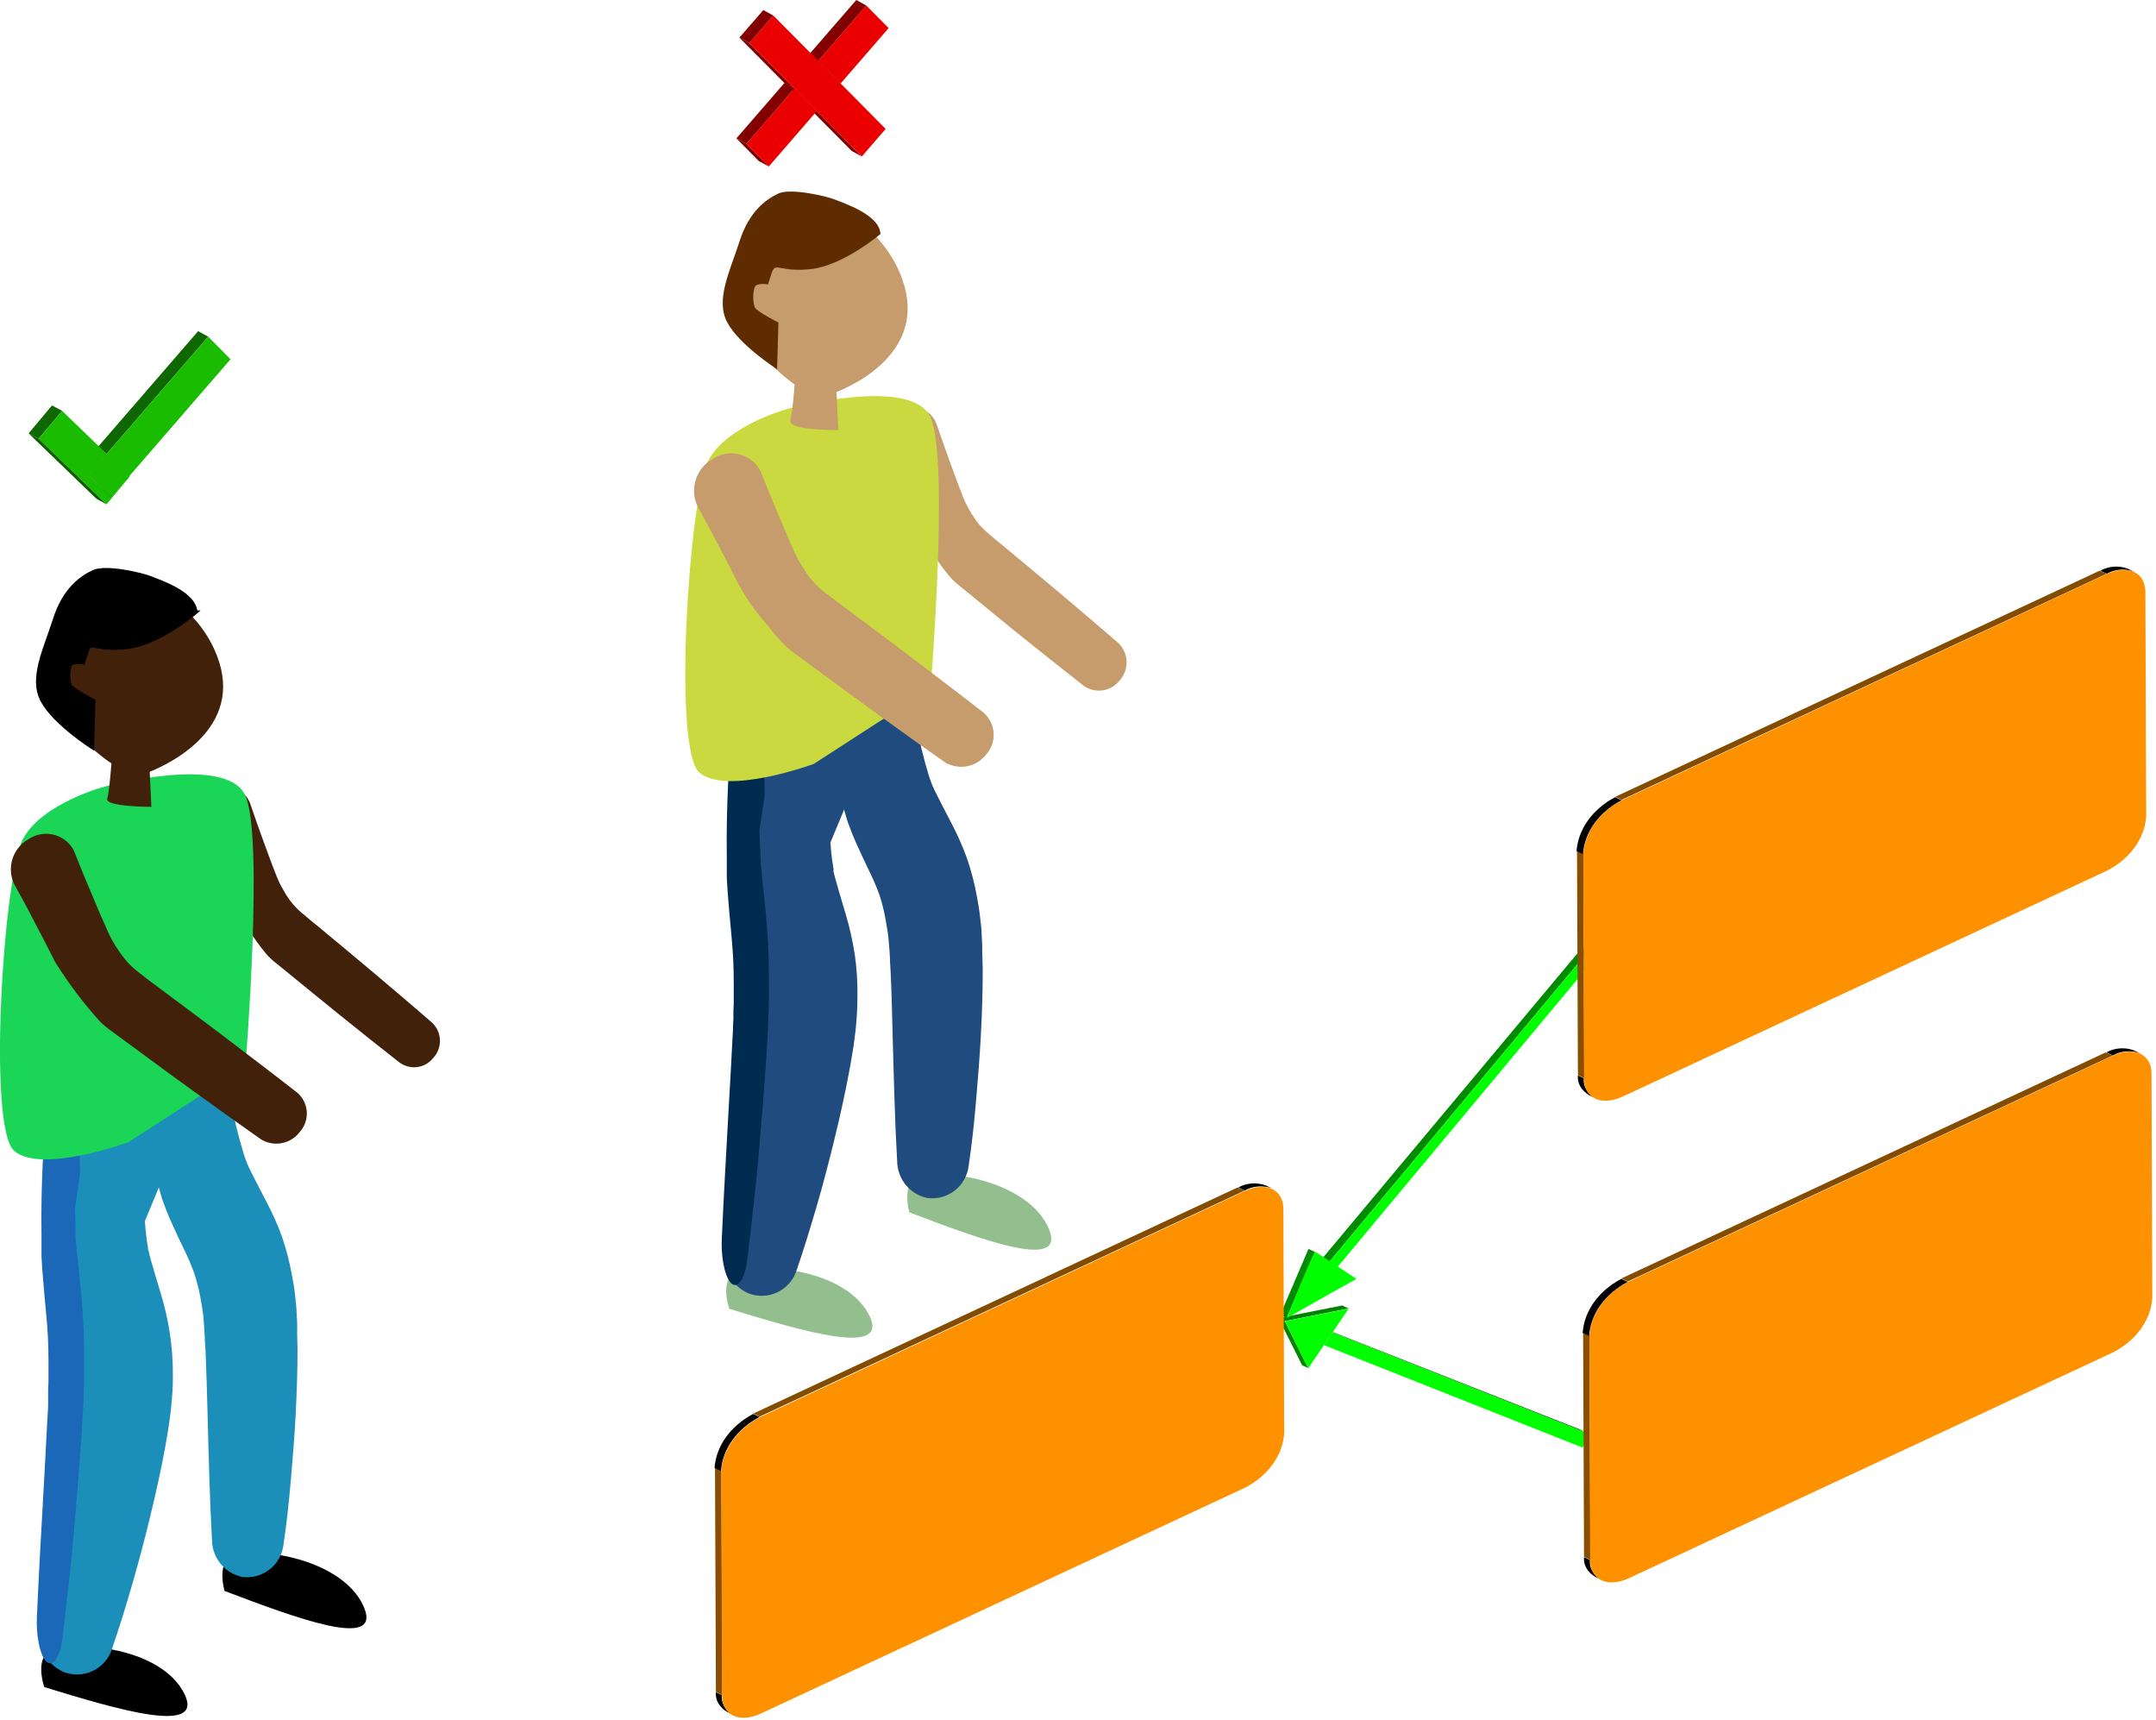
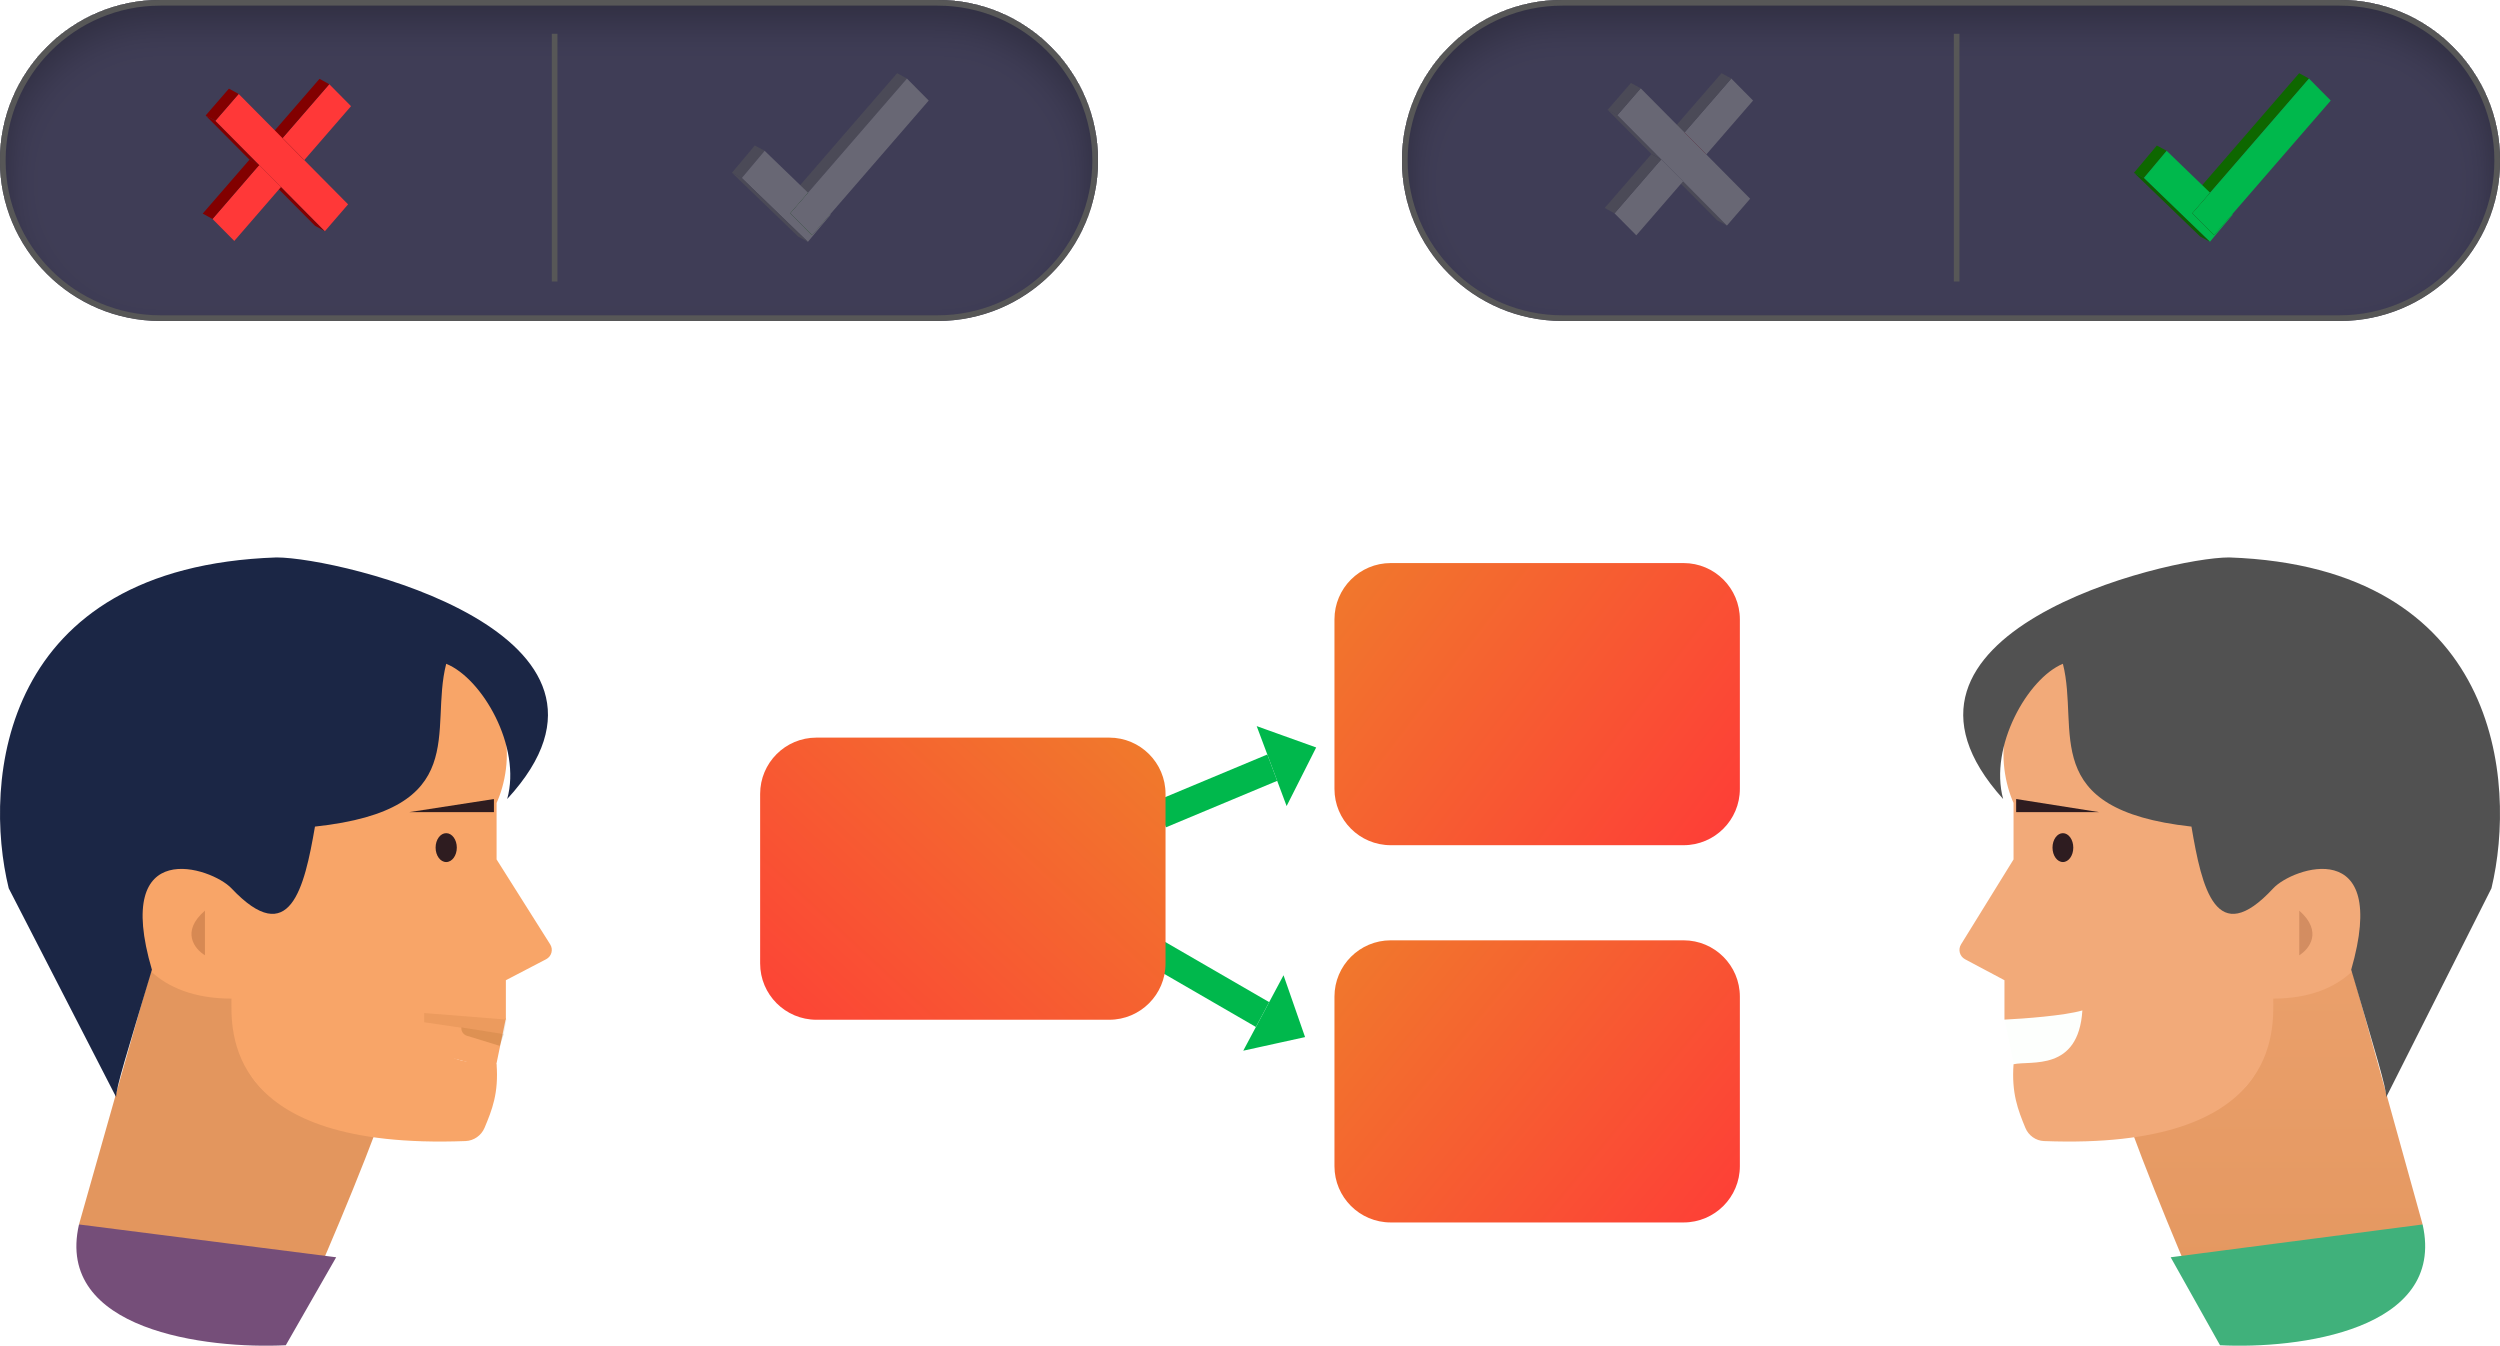
- <svg xmlns="http://www.w3.org/2000/svg" width="77.584mm" height="61.852mm" version="1.1" viewBox="0 0 77.585 61.852">
+ <svg xmlns="http://www.w3.org/2000/svg" width="444" height="239" viewBox="0 0 444 239" fill="none">
+   <path d="M74.067 177.819L89.841 180.85L87.958 189.945L74.067 186.272V177.819Z" fill="#F8A568" />
+   <path d="M27.45 170.123L14.03 217.461L51.229 237.749C54.211 231.297 61.541 214.756 67.004 200.205C39.457 198.34 42.282 183.882 42.047 176.42C37.715 174.368 30.511 171.367 27.45 170.123Z" fill="#E3965E" />
+   <path d="M41.106 177.352C27.545 177.352 23.056 168.957 22.506 164.76C0.469 142.187 21.8 123.951 35.22 117.655C41.655 114.313 58.764 109.214 75.715 115.557C92.667 121.899 91.097 136.233 88.194 142.607V152.634L97.713 167.72C98.294 168.64 97.963 169.854 96.993 170.36L89.842 174.088V181.083C86.467 180.928 78.917 180.384 75.715 179.451C76.422 190.411 85.133 188.312 88.194 189.012C88.578 194.152 87.394 197.116 86.049 200.315C85.481 201.664 84.154 202.597 82.679 202.653C39.517 204.291 41.106 182.618 41.106 177.352Z" fill="#F8A568" />
+   <path d="M87.722 141.907L72.654 144.239H87.722V141.907Z" fill="#2E1C20" />
+   <path d="M1.551 157.764L20.622 194.842C20.622 193.132 22.458 187.333 26.979 172.222C19.916 148.203 37.574 154.033 41.105 157.764C51.465 168.724 54.054 157.764 55.938 146.804C83.955 143.773 76.186 129.781 79.246 117.889C85.603 120.454 92.666 132.58 90.077 141.907C117.152 112.525 60.411 99 49.11 99C-0.05 100.679 -3.079 138.876 1.551 157.764Z" fill="#1B2645" />
+   <path d="M59.704 223.291L14.03 217.461C9.698 236.303 36.71 239.615 50.758 238.915L59.704 223.291Z" fill="#754E79" />
+   <path d="M81.13 150.535C81.13 151.952 80.287 153.1 79.246 153.1C78.206 153.1 77.363 151.952 77.363 150.535C77.363 149.119 78.206 147.97 79.246 147.97C80.287 147.97 81.13 149.119 81.13 150.535Z" fill="#2E1C20" />
+   <path d="M36.396 169.657C34.591 168.569 32.064 165.46 36.396 161.729V169.657Z" fill="#551B00" fill-opacity="0.2" />
+   <path d="M75.341 179.917L89.938 181.083L89.467 183.649L75.341 181.55V179.917Z" fill="#7A4400" fill-opacity="0.1" />
+   <path d="M81.933 182.483L89.467 183.649L88.76 185.747L82.927 183.954C82.336 183.772 81.933 183.231 81.933 182.618V182.483Z" fill="#7A4400" fill-opacity="0.2" />
+   <line y1="-2.5" x2="21.425" y2="-2.5" transform="matrix(0.922675 -0.385578 -0.350682 -0.936494 205.308 142.256)" stroke="#00B84C" stroke-width="5" />
+   <path d="M228.572 141.91L233.053 133.031L224.035 129.793L228.572 141.91Z" fill="#00B84C" stroke="#00B84C" />
+   <line y1="-2.5" x2="21.377" y2="-2.5" transform="matrix(0.865437 0.501018 0.470902 -0.882186 206.904 167.27)" stroke="#00B84C" stroke-width="5" />
+   <path d="M221.753 185.883L231.122 183.821L227.858 174.447L221.753 185.883Z" fill="#00B84C" stroke="#00B84C" />
+   <rect width="72" height="50.108" rx="10" transform="matrix(-1 0 0 1 309 167)" fill="url(#paint0_linear_905_2668)" />
+   <rect width="72" height="50.108" rx="10" transform="matrix(-1 0 0 1 207 131)" fill="url(#paint1_linear_905_2668)" />
+   <rect width="72" height="50.108" rx="10" transform="matrix(-1 0 0 1 309 100)" fill="url(#paint2_linear_905_2668)" />
+   <path d="M371.444 177.819L355.992 180.85L357.837 189.945L371.444 186.272V177.819Z" fill="#FDFFFD" />
+   <path d="M417.11 170.123L430.256 217.461L393.816 237.749C390.895 231.297 383.714 214.756 378.364 200.205C405.348 198.34 402.58 183.882 402.811 176.42C407.055 174.368 414.112 171.367 417.11 170.123Z" fill="url(#paint3_linear_905_2668)" />
+   <path d="M403.733 177.352C417.018 177.352 421.415 168.957 421.953 164.76C443.541 142.187 422.645 123.951 409.499 117.655C403.195 114.313 386.436 109.214 369.83 115.557C353.224 121.899 354.762 136.233 357.606 142.607V152.634L348.281 167.72C347.712 168.64 348.037 169.854 348.986 170.36L355.992 174.088V181.083C359.298 180.928 366.693 180.384 369.83 179.451C369.138 190.411 360.604 188.312 357.606 189.012C357.23 194.152 358.39 197.116 359.707 200.315C360.263 201.664 361.564 202.597 363.009 202.653C405.289 204.291 403.733 182.618 403.733 177.352Z" fill="#F2AA79" />
+   <path d="M358.068 141.907L372.828 144.239H358.068V141.907Z" fill="#2E1C20" />
+   <path d="M442.48 157.764L423.799 194.842C423.799 193.132 422 187.333 417.572 172.222C424.491 148.203 407.193 154.033 403.733 157.764C393.585 168.724 391.048 157.764 389.203 146.804C361.758 143.773 369.369 129.781 366.371 117.889C360.143 120.454 353.224 132.58 355.761 141.907C329.238 112.525 384.822 99 395.892 99C444.049 100.679 447.016 138.876 442.48 157.764Z" fill="#515151" />
+   <path d="M385.513 223.291L430.256 217.461C434.5 236.303 408.039 239.615 394.277 238.915L385.513 223.291Z" fill="#40B17B" />
+   <path d="M364.525 150.535C364.525 151.952 365.352 153.1 366.371 153.1C367.39 153.1 368.216 151.952 368.216 150.535C368.216 149.119 367.39 147.97 366.371 147.97C365.352 147.97 364.525 149.119 364.525 150.535Z" fill="#2E1C20" />
+   <path d="M408.346 169.657C410.114 168.569 412.59 165.46 408.346 161.729V169.657Z" fill="#551B00" fill-opacity="0.2" />
+   <g filter="url(#filter0_i_905_2668)">
+     <rect x="249" width="195" height="57" rx="28.5" fill="#3F3D56" />
+   </g>
+   <rect x="249.5" y="0.5" width="194" height="56" rx="28" stroke="#575757" />
+   <g opacity="0.5">
+     <path d="M297.173 31.262L298.915 32.203L306.7 40.062L304.957 39.109L297.173 31.262Z" fill="#575757" />
+     <path d="M303.037 27.434L299.17 23.53L307.476 13.954L311.342 17.858L303.037 27.434Z" fill="#929292" />
+     <path d="M297.427 22.589L299.169 23.53L303.036 27.434L301.306 26.493L297.427 22.589Z" fill="#800000" />
+     <path d="M305.745 13L307.475 13.954L299.169 23.53L297.427 22.589L305.745 13Z" fill="#575757" />
+     <path d="M293.306 27.358L295.035 28.299L298.915 32.203L297.172 31.262L293.306 27.358Z" fill="#28282A" />
+     <path d="M298.914 32.203L290.609 41.792L286.742 37.888L295.035 28.299L298.914 32.203Z" fill="#929292" />
+     <path d="M285.521 19.511L287.251 20.453L295.035 28.299L293.306 27.358L285.521 19.511Z" fill="#575757" />
+     <path d="M293.306 27.358L295.035 28.299L286.743 37.888L285 36.934L293.306 27.358Z" fill="#575757" />
+     <path d="M295.036 28.299L287.252 20.452L291.386 15.684L299.17 23.53L303.036 27.434L310.821 35.293L306.7 40.062L298.915 32.203L295.036 28.299Z" fill="#929292" />
+     <path d="M289.655 14.742L291.385 15.683L287.251 20.452L285.521 19.511L289.655 14.742Z" fill="#575757" />
+   </g>
+   <path d="M391.465 40.838L394.708 37.086L396.451 38.04L393.207 41.792L391.465 40.838Z" fill="#0E6700" />
+   <path d="M390.765 33.284L408.33 13L410.072 13.954L392.507 34.225L390.765 33.284Z" fill="#0E6700" />
+   <path d="M413.94 17.858L396.451 38.04L393.207 41.792L389.341 37.875L392.508 34.225L410.073 13.954L412.006 15.912L413.94 17.858Z" fill="#00B84C" />
+   <path d="M391.465 40.838L387.599 36.934L389.341 37.875L393.208 41.792L391.465 40.838Z" fill="#0D6000" />
+   <path d="M387.599 36.934L390.766 33.284L392.508 34.225L389.341 37.875L387.599 36.934Z" fill="#0E6700" />
+   <path d="M379 30.677L383.057 25.844L384.8 26.785L380.743 31.618L379 30.677Z" fill="#0E6700" />
+   <path d="M392.507 34.225L389.34 37.875L393.207 41.792L396.45 38.04L396.527 38.117L394.504 40.52L392.482 42.949L380.742 31.618L384.8 26.785L392.507 34.225Z" fill="#00B84C" />
+   <path d="M390.74 41.995L379 30.677L380.743 31.618L392.482 42.949L390.74 41.995Z" fill="#0D6000" />
+   <line x1="347.5" y1="6" x2="347.5" y2="50" stroke="#575757" />
+   <g filter="url(#filter1_i_905_2668)">
+     <rect width="195" height="57" rx="28.5" fill="#3F3D56" />
+   </g>
+   <rect x="0.5" y="0.5" width="194" height="56" rx="28" stroke="#575757" />
+   <path d="M48.173 32.262L49.915 33.203L57.7 41.062L55.957 40.109L48.173 32.262Z" fill="#800000" />
+   <path d="M54.037 28.434L50.17 24.53L58.476 14.954L62.342 18.858L54.037 28.434Z" fill="#FF3838" />
+   <path d="M48.427 23.589L50.169 24.53L54.036 28.434L52.306 27.493L48.427 23.589Z" fill="#800000" />
+   <path d="M56.745 14L58.475 14.954L50.169 24.53L48.427 23.589L56.745 14Z" fill="#820000" />
+   <path d="M44.306 28.358L46.035 29.299L49.915 33.203L48.172 32.262L44.306 28.358Z" fill="#800000" />
+   <path d="M49.914 33.203L41.609 42.792L37.742 38.888L46.035 29.299L49.914 33.203Z" fill="#FF3838" />
+   <path d="M36.522 20.511L38.251 21.453L46.035 29.299L44.306 28.358L36.522 20.511Z" fill="#800000" />
+   <path d="M44.306 28.358L46.035 29.299L37.742 38.888L36 37.934L44.306 28.358Z" fill="#820000" />
+   <path d="M46.036 29.299L38.252 21.452L42.386 16.683L50.17 24.53L54.036 28.434L61.821 36.293L57.7 41.062L49.916 33.203L46.036 29.299Z" fill="#FF3838" />
+   <path d="M40.655 15.742L42.385 16.683L38.251 21.452L36.522 20.511L40.655 15.742Z" fill="#820000" />
+   <g opacity="0.5">
+     <path d="M142.465 40.838L145.708 37.086L147.451 38.04L144.207 41.792L142.465 40.838Z" fill="#0E6700" />
+     <path d="M141.765 33.284L159.33 13L161.072 13.954L143.507 34.225L141.765 33.284Z" fill="#575757" />
+     <path d="M164.94 17.858L147.451 38.04L144.207 41.792L140.341 37.875L143.508 34.225L161.073 13.954L163.006 15.912L164.94 17.858Z" fill="#929292" />
+     <path d="M142.465 40.838L138.599 36.934L140.341 37.875L144.208 41.792L142.465 40.838Z" fill="#0D6000" />
+     <path d="M138.599 36.934L141.766 33.284L143.508 34.225L140.341 37.875L138.599 36.934Z" fill="#0E6700" />
+     <path d="M130 30.677L134.057 25.844L135.8 26.785L131.743 31.618L130 30.677Z" fill="#575757" />
+     <path d="M143.507 34.225L140.34 37.875L144.207 41.792L147.45 38.04L147.527 38.117L145.504 40.52L143.482 42.949L131.742 31.618L135.8 26.785L143.507 34.225Z" fill="#929292" />
+     <path d="M141.74 41.995L130 30.677L131.743 31.618L143.482 42.949L141.74 41.995Z" fill="#575757" />
+   </g>
+   <line x1="98.5" y1="6" x2="98.5" y2="50" stroke="#575757" />
  <defs>
-     <clipPath id="d" transform="translate(0)">
-       <path class="cls-1" d="m1503.4 876.92 0.71-0.41a3 3 0 0 1 3 0.29l-0.71 0.41a3 3 0 0 0 -3 -0.29z" />
-     </clipPath>
-     <clipPath id="e" transform="translate(0)">
-       <path class="cls-1" d="m1563.3 948.12-0.7 0.41a3 3 0 0 0 1.25 -2.72l0.7-0.41a3 3 0 0 1 -1.25 2.72z" />
-     </clipPath>
-     <clipPath id="f" transform="translate(0)">
-       <path class="cls-1" d="m1559.7 908 0.71-0.41a9.43 9.43 0 0 1 4.24 7.34l-0.71 0.41a9.38 9.38 0 0 0 -4.24 -7.34z" />
-     </clipPath>
+     <filter id="filter0_i_905_2668" x="249" y="0" width="195" height="61" filterUnits="userSpaceOnUse" color-interpolation-filters="sRGB">
+       <feFlood flood-opacity="0" result="BackgroundImageFix" />
+       <feBlend mode="normal" in="SourceGraphic" in2="BackgroundImageFix" result="shape" />
+       <feColorMatrix in="SourceAlpha" type="matrix" values="0 0 0 0 0 0 0 0 0 0 0 0 0 0 0 0 0 0 127 0" result="hardAlpha" />
+       <feOffset dy="4" />
+       <feGaussianBlur stdDeviation="3.5" />
+       <feComposite in2="hardAlpha" operator="arithmetic" k2="-1" k3="1" />
+       <feColorMatrix type="matrix" values="0 0 0 0 0 0 0 0 0 0 0 0 0 0 0 0 0 0 0.25 0" />
+       <feBlend mode="normal" in2="shape" result="effect1_innerShadow_905_2668" />
+     </filter>
+     <filter id="filter1_i_905_2668" x="0" y="0" width="195" height="61" filterUnits="userSpaceOnUse" color-interpolation-filters="sRGB">
+       <feFlood flood-opacity="0" result="BackgroundImageFix" />
+       <feBlend mode="normal" in="SourceGraphic" in2="BackgroundImageFix" result="shape" />
+       <feColorMatrix in="SourceAlpha" type="matrix" values="0 0 0 0 0 0 0 0 0 0 0 0 0 0 0 0 0 0 127 0" result="hardAlpha" />
+       <feOffset dy="4" />
+       <feGaussianBlur stdDeviation="3.5" />
+       <feComposite in2="hardAlpha" operator="arithmetic" k2="-1" k3="1" />
+       <feColorMatrix type="matrix" values="0 0 0 0 0 0 0 0 0 0 0 0 0 0 0 0 0 0 0.25 0" />
+       <feBlend mode="normal" in2="shape" result="effect1_innerShadow_905_2668" />
+     </filter>
+     <linearGradient id="paint0_linear_905_2668" x1="72.345" y1="-9.409" x2="-6.192" y2="54.629" gradientUnits="userSpaceOnUse">
+       <stop stop-color="#EF7E2B" />
+       <stop offset="1" stop-color="#FF3838" />
+     </linearGradient>
+     <linearGradient id="paint1_linear_905_2668" x1="9.644" y1="-13.836" x2="80.405" y2="62.497" gradientUnits="userSpaceOnUse">
+       <stop stop-color="#EF7E2B" />
+       <stop offset="1" stop-color="#FF3838" />
+     </linearGradient>
+     <linearGradient id="paint2_linear_905_2668" x1="72.295" y1="-9.962" x2="-6.583" y2="49.945" gradientUnits="userSpaceOnUse">
+       <stop stop-color="#EF7E2B" />
+       <stop offset="1" stop-color="#FF3838" />
+     </linearGradient>
+     <linearGradient id="paint3_linear_905_2668" x1="396" y1="99" x2="396" y2="239" gradientUnits="userSpaceOnUse">
+       <stop stop-color="#F2AA79" />
+       <stop offset="1" stop-color="#E3965E" />
+     </linearGradient>
  </defs>
-   <polygon class="cls-29" transform="matrix(.26458 0 0 .26458 -82.806 -190.94)" points="326.66 788.59 329.21 785.64 330.58 786.39 328.03 789.34" fill="#0e6700" style="isolation:isolate" />
-   <polygon class="cls-29" transform="matrix(.26458 0 0 .26458 -82.806 -190.94)" points="326.11 782.65 339.92 766.7 341.29 767.45 327.48 783.39" fill="#0e6700" style="isolation:isolate" />
-   <polygon class="cls-30" transform="matrix(.26458 0 0 .26458 -82.806 -190.94)" points="344.33 770.52 330.58 786.39 328.03 789.34 324.99 786.26 327.48 783.39 341.29 767.45 342.81 768.99" fill="#1abc00" style="isolation:isolate" />
-   <polygon class="cls-31" transform="matrix(.26458 0 0 .26458 -82.806 -190.94)" points="326.66 788.59 323.62 785.52 324.99 786.26 328.03 789.34" fill="#0d6000" style="isolation:isolate" />
-   <polygon class="cls-29" transform="matrix(.26458 0 0 .26458 -82.806 -190.94)" points="323.62 785.52 326.11 782.65 327.48 783.39 324.99 786.26" fill="#0e6700" style="isolation:isolate" />
-   <polygon class="cls-29" transform="matrix(.26458 0 0 .26458 -82.806 -190.94)" points="316.86 780.6 320.05 776.8 321.42 777.54 318.23 781.34" fill="#0e6700" style="isolation:isolate" />
-   <polygon class="cls-30" transform="matrix(.26458 0 0 .26458 -82.806 -190.94)" points="327.48 783.39 324.99 786.26 328.03 789.34 330.58 786.39 330.64 786.45 329.05 788.34 327.46 790.25 318.23 781.34 321.42 777.54" fill="#1abc00" style="isolation:isolate" />
-   <polygon class="cls-31" transform="matrix(.26458 0 0 .26458 -82.806 -190.94)" points="326.09 789.5 316.86 780.6 318.23 781.34 327.46 790.25" fill="#0d6000" style="isolation:isolate" />
-   <polygon class="cls-32" transform="matrix(.26458 0 0 .26458 -83.336 -190.94)" points="424.7 736.03 426.07 736.77 432.19 742.95 430.82 742.2" fill="#800000" style="isolation:isolate" />
-   <polygon class="cls-33" transform="matrix(.26458 0 0 .26458 -83.336 -190.94)" points="429.31 733.02 426.27 729.95 432.8 722.42 435.84 725.49" fill="#ea0000" style="isolation:isolate" />
-   <polygon class="cls-32" transform="matrix(.26458 0 0 .26458 -83.336 -190.94)" points="424.9 729.21 426.27 729.95 429.31 733.02 427.95 732.28" fill="#800000" style="isolation:isolate" />
-   <polygon class="cls-34" transform="matrix(.26458 0 0 .26458 -83.336 -190.94)" points="431.44 721.67 432.8 722.42 426.27 729.95 424.9 729.21" fill="#820000" style="isolation:isolate" />
-   <polygon class="cls-32" transform="matrix(.26458 0 0 .26458 -83.336 -190.94)" points="421.66 732.96 423.02 733.7 426.07 736.77 424.7 736.03" fill="#800000" style="isolation:isolate" />
-   <polygon class="cls-32" transform="matrix(.26458 0 0 .26458 -83.336 -190.94)" points="415.13 740.49 416.5 741.24 419.54 744.31 418.17 743.56" fill="#800000" style="isolation:isolate" />
-   <polygon class="cls-33" transform="matrix(.26458 0 0 .26458 -83.336 -190.94)" points="426.07 736.77 419.54 744.31 416.5 741.24 423.02 733.7" fill="#ea0000" style="isolation:isolate" />
-   <polygon class="cls-32" transform="matrix(.26458 0 0 .26458 -83.336 -190.94)" points="415.54 726.79 416.9 727.53 423.02 733.7 421.66 732.96" fill="#800000" style="isolation:isolate" />
-   <polygon class="cls-34" transform="matrix(.26458 0 0 .26458 -83.336 -190.94)" points="421.66 732.96 423.02 733.7 416.5 741.24 415.13 740.49" fill="#820000" style="isolation:isolate" />
-   <polygon class="cls-33" transform="matrix(.26458 0 0 .26458 -83.336 -190.94)" points="423.02 733.7 416.9 727.53 420.15 723.78 426.27 729.95 429.31 733.02 435.43 739.2 432.19 742.95 426.07 736.77" fill="#ea0000" style="isolation:isolate" />
-   <polygon class="cls-34" transform="matrix(.26458 0 0 .26458 -83.336 -190.94)" points="418.79 723.04 420.15 723.78 416.9 727.53 415.54 726.79" fill="#820000" style="isolation:isolate" />
-   <path d="m1.595 60.698c2.646 0.81 5.749 1.73 5.051 0.265s-3.175-1.929-4.649-1.64c-0.833 0.172-0.402 1.376-0.402 1.376z" stroke-width=".265" />
-   <path d="m8.08 57.238c2.603 0.987 5.638 2.117 5.027 0.611-0.611-1.506-3.051-2.14-4.543-1.953-0.847 0.108-0.484 1.341-0.484 1.341z" stroke-width=".265" />
-   <path class="cls-49" d="m10.694 47.908v-0.312l-0.019-0.328c0-0.204-0.037-0.466-0.061-0.706s-0.061-0.429-0.103-0.656a9.374 9.374 0 0 0 -0.357 -1.392 9.771 9.771 0 0 0 -0.558 -1.262c-0.18-0.352-0.344-0.656-0.5-0.968l-0.114-0.23c-0.021-0.05-0.045-0.101-0.069-0.151l-0.019-0.037-0.016-0.048-0.037-0.098c-0.021-0.064-0.048-0.124-0.069-0.201a17.246 17.246 0 0 1 -0.479 -1.971c-0.071-0.352-0.135-0.709-0.196-1.058l-0.188-1.072v-0.048a1.288 1.288 0 0 0 -2.567 0.146c-0.016 0.225-0.026 0.418-0.034 0.624-0.008 0.206 0 0.405-0.013 0.609 0 0.407 0 0.815 0.029 1.225a14.145 14.145 0 0 0 0.344 2.558c0.021 0.111 0.058 0.23 0.093 0.349l0.05 0.177 0.026 0.087 0.034 0.095 0.143 0.381 0.124 0.286c0.164 0.376 0.341 0.749 0.5 1.074a7.729 7.729 0 0 1 0.352 0.828 6.615 6.615 0 0 1 0.214 0.831c0.029 0.151 0.056 0.328 0.082 0.482 0.026 0.153 0.037 0.265 0.048 0.442l0.019 0.265 0.016 0.265c0 0.177 0.024 0.355 0.029 0.529 0.032 0.73 0.05 1.484 0.071 2.241 0.04 1.513 0.077 3.051 0.161 4.575a1.368 1.368 0 0 0 1.087 1.296 1.323 1.323 0 0 0 1.484 -1.159c0.116-0.778 0.198-1.548 0.265-2.326 0.066-0.778 0.132-1.553 0.172-2.336 0.04-0.783 0.069-1.569 0.069-2.381-0.008-0.212-0.011-0.418-0.016-0.624z" fill="#1b8eb9" stroke-width=".265" />
-   <path class="cls-49" d="m6.107 47.938a10.173 10.173 0 0 0 -0.328 -1.423c-0.119-0.402-0.228-0.751-0.328-1.106l-0.074-0.265c0-0.056-0.024-0.114-0.04-0.169l-0.013-0.042v-0.053l-0.016-0.106a1.781 1.781 0 0 1 -0.034 -0.222c-0.026-0.198-0.045-0.405-0.061-0.619l0.529-1.275-0.177-2.762h-0.392a1.439 1.439 0 0 0 -0.971 -1.241 1.344 1.344 0 0 0 -1.683 1c-0.061 0.225-0.108 0.421-0.156 0.632-0.048 0.212-0.09 0.415-0.132 0.622-0.077 0.418-0.148 0.839-0.204 1.267a15.081 15.081 0 0 0 -0.14 2.704c0 0.119 0.016 0.249 0.029 0.378l0.019 0.193v0.098l0.016 0.106 0.074 0.423 0.071 0.32c0.095 0.423 0.206 0.847 0.307 1.214a8.467 8.467 0 0 1 0.204 0.929 7.125 7.125 0 0 1 0.058 0.905v0.511c0 0.164-0.013 0.28-0.037 0.466l-0.026 0.265-0.034 0.265c-0.024 0.185-0.045 0.37-0.077 0.561-0.106 0.759-0.233 1.537-0.357 2.32-0.249 1.561-0.508 3.149-0.712 4.733a1.487 1.487 0 0 0 0.868 1.587 1.323 1.323 0 0 0 1.749 -0.857c0.265-0.775 0.503-1.545 0.728-2.328 0.225-0.783 0.434-1.566 0.627-2.363 0.193-0.796 0.373-1.587 0.529-2.426 0.04-0.206 0.074-0.421 0.111-0.635 0.016-0.106 0.034-0.209 0.05-0.323l0.045-0.339c0.032-0.212 0.05-0.487 0.071-0.738 0.021-0.251 0.021-0.458 0.021-0.699a9.729 9.729 0 0 0 -0.114 -1.508z" fill="#1b8eb9" stroke-width=".265" />
-   <path class="cls-50" d="m2.99 47.498c-0.026-0.529-0.074-1.021-0.116-1.423-0.042-0.402-0.079-0.754-0.114-1.111l-0.026-0.265-0.016-0.169v-0.426c0-0.198-0.016-0.407-0.021-0.622l0.185-1.278-0.064-2.77h-0.164c-0.021-0.572-0.151-1.074-0.341-1.246-0.265-0.225-0.529 0.222-0.595 1.003-0.021 0.228-0.04 0.423-0.056 0.635l-0.048 0.624c-0.026 0.421-0.053 0.841-0.071 1.27-0.04 0.86-0.066 1.733-0.05 2.712v0.778l0.026 0.423 0.026 0.323c0.034 0.426 0.071 0.849 0.108 1.22s0.058 0.659 0.071 0.931 0.021 0.569 0.021 0.905v0.513c0 0.164 0 0.28-0.013 0.468v0.529c0 0.185-0.019 0.37-0.029 0.564-0.037 0.759-0.082 1.542-0.124 2.326-0.09 1.566-0.18 3.159-0.251 4.749-0.029 0.667 0.093 1.323 0.307 1.587 0.249 0.286 0.529-0.098 0.619-0.86 0.09-0.762 0.177-1.55 0.265-2.334 0.087-0.783 0.153-1.572 0.22-2.381 0.066-0.81 0.132-1.603 0.188-2.437 0.013-0.206 0.026-0.421 0.037-0.635 0-0.108 0.013-0.212 0.019-0.323l0.016-0.341c0.013-0.212 0.019-0.487 0.026-0.741 0.008-0.254 0-0.458 0-0.701 0.003-0.455-0.005-0.971-0.034-1.498z" fill="#1b68b9" stroke-width=".265" />
-   <path class="cls-51" d="m14.391 38.238c-0.709-0.553-1.413-1.117-2.117-1.683-0.704-0.566-1.394-1.135-2.093-1.704l-0.265-0.214-0.074-0.061-0.082-0.071c-0.048-0.05-0.101-0.095-0.146-0.146a7.583 7.583 0 0 1 -0.474 -0.622 6.691 6.691 0 0 1 -0.841 -1.323l-0.146-0.323c-0.045-0.106-0.093-0.212-0.14-0.315l-0.288-0.63c-0.191-0.418-0.389-0.833-0.59-1.249a1.135 1.135 0 0 1 0.479 -1.434 0.931 0.931 0 0 1 1.347 0.349 0.627 0.627 0 0 1 0.045 0.108c0.151 0.442 0.304 0.881 0.466 1.323l0.241 0.654 0.122 0.325 0.124 0.315a3.249 3.249 0 0 0 0.249 0.5 2.728 2.728 0 0 0 0.759 0.894l0.098 0.085 0.101 0.087 0.265 0.214c0.691 0.577 1.389 1.148 2.074 1.73s1.373 1.161 2.053 1.754a0.902 0.902 0 0 1 0.032 1.262 0.878 0.878 0 0 1 -1.199 0.172z" fill="#42210b" stroke-width=".265" />
-   <path class="cls-52" d="m3.741 28.308c0.069-0.021-2.241 0.579-2.924 1.894-0.683 1.315-1.283 10.377-0.302 11.208 0.982 0.831 4.109-0.318 4.109-0.318l4.207-2.72s0.672-8.226 0-9.745-5.091-0.32-5.091-0.32z" fill="#1bd556" stroke-width=".265" />
-   <path class="cls-51" d="m4.085 26.478s-0.127 1.958-0.225 2.254c-0.098 0.296 1.587 0.296 1.587 0.296l-0.164-3.538z" fill="#42210b" stroke-width=".265" />
-   <path class="cls-53" d="m2.484 21.718s-1.635 2.402-0.561 3.675c1.074 1.273 2.561 2.627 3.26 2.381 0.699-0.246 3.41-1.463 2.646-3.921-0.765-2.458-3.895-3.916-5.345-2.135z" fill="#42210b" stroke="#42210b" stroke-miterlimit="10" stroke-width=".132px" />
-   <path class="cls-40" d="m7.041 22.028s-1.31 1.122-2.474 1.259-1.302-0.28-1.437 0.138l-0.135 0.415s-0.418-0.074-0.482 0.103a1.294 1.294 0 0 0 0 0.717c0.071 0.153 0.857 0.553 0.857 0.553l-0.048 1.677s-1.352-0.863-1.794-1.677c-0.442-0.815 0.101-1.852 0.442-2.929 0.341-1.077 0.958-1.508 1.4-1.714 0.442-0.206 1.757 0.101 2.05 0.225 0.294 0.124 1.587 0.532 1.619 1.233z" stroke="#000" stroke-miterlimit="10" stroke-width=".132px" />
-   <path class="cls-51" d="m9.374 40.978q-1.281-0.9-2.551-1.823c-0.849-0.609-1.685-1.236-2.529-1.852l-0.315-0.23-0.09-0.069-0.098-0.077c-0.061-0.053-0.124-0.106-0.18-0.161a15.211 15.211 0 0 1 -1.625 -2.151l-0.183-0.36c-0.058-0.116-0.116-0.233-0.177-0.349l-0.365-0.699c-0.238-0.466-0.489-0.926-0.743-1.384a1.244 1.244 0 0 1 0.505 -1.63 1.13 1.13 0 0 1 1.603 0.349 1.011 1.011 0 0 1 0.056 0.122c0.196 0.489 0.392 0.979 0.601 1.463l0.307 0.728c0.053 0.119 0.103 0.241 0.159 0.36l0.156 0.352a4.011 4.011 0 0 0 0.312 0.556 4.545 4.545 0 0 0 0.418 0.548 4.747 4.747 0 0 0 0.511 0.431l0.119 0.095 0.122 0.093 0.315 0.235c0.836 0.627 1.677 1.244 2.508 1.879 0.831 0.635 1.662 1.262 2.484 1.905a0.992 0.992 0 0 1 0.09 1.421 1.058 1.058 0 0 1 -1.41 0.249z" fill="#42210b" stroke-width=".265" />
-   <path class="cls-54" d="m26.244 47.088c2.646 0.81 5.749 1.728 5.051 0.265-0.699-1.463-3.175-1.929-4.646-1.638-0.836 0.167-0.405 1.373-0.405 1.373z" fill="#93bf8f" stroke-width=".265" />
-   <path class="cls-54" d="m32.725 43.618c2.606 0.99 5.641 2.117 5.027 0.611s-3.053-2.14-4.543-1.95c-0.844 0.106-0.484 1.339-0.484 1.339z" fill="#93bf8f" stroke-width=".265" />
-   <path class="cls-55" d="m35.345 34.288v-0.312l-0.018-0.325c0-0.206-0.037-0.468-0.064-0.706-0.026-0.238-0.061-0.431-0.103-0.659a9.345 9.345 0 0 0 -0.357 -1.389 9.626 9.626 0 0 0 -0.556 -1.262c-0.183-0.355-0.344-0.659-0.5-0.971l-0.114-0.23-0.069-0.151-0.018-0.037-0.018-0.048-0.034-0.095c-0.024-0.066-0.05-0.127-0.071-0.201a17.545 17.545 0 0 1 -0.476 -1.971c-0.071-0.352-0.138-0.712-0.198-1.074l-0.188-1.058v-0.045a1.286 1.286 0 0 0 -2.564 0.143c-0.018 0.225-0.026 0.418-0.037 0.624-0.011 0.206 0 0.407-0.013 0.609 0 0.407 0 0.815 0.029 1.228a14.663 14.663 0 0 0 0.344 2.558c0.024 0.108 0.058 0.23 0.093 0.347l0.053 0.177 0.026 0.09 0.034 0.095 0.143 0.378 0.122 0.286c0.167 0.378 0.344 0.751 0.5 1.074a8.681 8.681 0 0 1 0.355 0.828 6.57 6.57 0 0 1 0.212 0.833c0.029 0.151 0.058 0.325 0.082 0.479s0.037 0.265 0.048 0.445l0.021 0.249 0.016 0.265c0 0.177 0.021 0.355 0.026 0.529 0.034 0.73 0.053 1.487 0.071 2.241 0.042 1.513 0.077 3.051 0.164 4.575a1.363 1.363 0 0 0 1.085 1.294 1.323 1.323 0 0 0 1.487 -1.159c0.116-0.778 0.198-1.548 0.265-2.326 0.066-0.778 0.13-1.553 0.172-2.336 0.042-0.783 0.069-1.569 0.069-2.381-8e-3 -0.193-0.013-0.402-0.016-0.609z" fill="#1f4b7f" stroke-width=".265" />
-   <path class="cls-55" d="m30.755 34.318a10.583 10.583 0 0 0 -0.32 -1.421c-0.116-0.405-0.228-0.751-0.325-1.109l-0.074-0.265c-0.013-0.056-0.026-0.111-0.042-0.169v-0.095l-0.018-0.106c0-0.071-0.026-0.14-0.034-0.222-0.024-0.196-0.045-0.405-0.058-0.619l0.529-1.275-0.212-2.754h-0.392a1.442 1.442 0 0 0 -0.968 -1.241 1.349 1.349 0 0 0 -1.685 1c-0.061 0.225-0.106 0.423-0.156 0.632s-0.087 0.415-0.13 0.624c-0.077 0.415-0.151 0.836-0.206 1.265a14.864 14.864 0 0 0 -0.138 2.704c0 0.119 0 0.265 0.026 0.378l0.019 0.196v0.095l0.019 0.106 0.074 0.423 0.069 0.32c0.098 0.423 0.209 0.847 0.307 1.217a8.345 8.345 0 0 1 0.204 0.929 6.615 6.615 0 0 1 0.058 0.902v0.513c0 0.164 0 0.265-0.034 0.466l-0.029 0.265-0.032 0.265c-0.024 0.185-0.048 0.37-0.077 0.561-0.108 0.759-0.233 1.537-0.357 2.32-0.249 1.561-0.508 3.148-0.714 4.733a1.487 1.487 0 0 0 0.868 1.574 1.323 1.323 0 0 0 1.749 -0.857c0.265-0.775 0.5-1.545 0.728-2.328 0.228-0.783 0.431-1.566 0.624-2.36s0.373-1.587 0.529-2.429c0.04-0.206 0.077-0.421 0.111-0.632 0.018-0.108 0.037-0.212 0.053-0.323l0.042-0.341c0.034-0.212 0.053-0.487 0.071-0.738 0.018-0.251 0.021-0.455 0.021-0.699a9.716 9.716 0 0 0 -0.098 -1.506z" fill="#1f4b7f" stroke-width=".265" />
-   <path class="cls-56" d="m27.635 33.888c-0.029-0.529-0.074-1.024-0.116-1.426-0.042-0.402-0.079-0.754-0.116-1.111l-0.026-0.265c0-0.056 0-0.114-0.013-0.169v-0.204c0-0.071 0-0.14-0.013-0.222 0-0.196-0.016-0.405-0.021-0.622l0.188-1.278-0.064-2.77h-0.138c-0.024-0.572-0.153-1.074-0.344-1.244-0.265-0.228-0.529 0.22-0.595 1-0.021 0.228-0.037 0.426-0.056 0.635s-0.029 0.418-0.045 0.627c-0.026 0.418-0.053 0.839-0.071 1.267-0.04 0.86-0.066 1.733-0.05 2.715v0.775l0.026 0.426 0.024 0.32c0.034 0.426 0.074 0.849 0.108 1.22 0.034 0.37 0.058 0.659 0.071 0.931s0.021 0.569 0.021 0.908v0.513c0 0.164 0 0.278-0.013 0.466v0.265l-0.013 0.265c0 0.188-0.016 0.37-0.026 0.564-0.037 0.762-0.082 1.542-0.127 2.326-0.087 1.569-0.18 3.159-0.251 4.749-0.032 0.667 0.093 1.323 0.307 1.587 0.246 0.286 0.529-0.098 0.616-0.857s0.177-1.55 0.265-2.336c0.087-0.786 0.153-1.572 0.222-2.381 0.069-0.81 0.132-1.603 0.185-2.437 0.016-0.204 0.026-0.418 0.04-0.635 0-0.106 0.013-0.209 0.018-0.323l0.016-0.339c0-0.214 0.018-0.489 0.024-0.743 5e-3 -0.254 0-0.458 0-0.699 3e-3 -0.458-3e-3 -0.971-0.032-1.498z" fill="#002b50" stroke-width=".265" />
-   <path class="cls-38" d="m39.035 24.618c-0.709-0.553-1.41-1.117-2.117-1.68-0.706-0.564-1.394-1.138-2.093-1.707l-0.265-0.214-0.074-0.061-0.082-0.071a1.887 1.887 0 0 1 -0.146 -0.146 7.197 7.197 0 0 1 -0.476 -0.622 6.879 6.879 0 0 1 -0.841 -1.323l-0.143-0.325c-0.045-0.106-0.093-0.212-0.143-0.315l-0.286-0.627c-0.191-0.421-0.392-0.836-0.593-1.249a1.138 1.138 0 0 1 0.479 -1.437 0.931 0.931 0 0 1 1.349 0.352 1.029 1.029 0 0 1 0.045 0.108c0.151 0.439 0.304 0.878 0.466 1.323l0.241 0.654c0.04 0.108 0.079 0.217 0.122 0.325l0.122 0.318a4.321 4.321 0 0 0 0.587 0.995 4.175 4.175 0 0 0 0.421 0.397l0.098 0.087 0.103 0.085 0.265 0.217c0.691 0.577 1.386 1.146 2.072 1.728 0.685 0.582 1.376 1.164 2.056 1.754a0.905 0.905 0 0 1 0.032 1.262 0.878 0.878 0 0 1 -1.199 0.172z" fill="#c69c6d" stroke="#c69c6d" stroke-miterlimit="10" stroke-width=".132px" />
-   <path class="cls-57" d="m28.385 14.698c0.066-0.021-2.244 0.579-2.91 1.894s-1.286 10.377-0.302 11.208c0.984 0.831 4.109-0.315 4.109-0.315l4.207-2.72s0.672-8.229 0-9.745-5.104-0.323-5.104-0.323z" fill="#cad93f" stroke-width=".265" />
-   <path class="cls-38" d="m28.735 12.858s-0.127 1.961-0.225 2.254 1.587 0.296 1.587 0.296l-0.164-3.545z" fill="#c69c6d" stroke="#c69c6d" stroke-miterlimit="10" stroke-width=".132px" />
-   <path class="cls-38" d="m27.205 8.028s-1.701 2.357-0.661 3.659c1.04 1.302 2.49 2.696 3.193 2.479 0.704-0.217 3.44-1.371 2.749-3.847-0.691-2.477-3.784-4.032-5.281-2.291z" fill="#c69c6d" stroke="#c69c6d" stroke-miterlimit="10" stroke-width=".132px" />
-   <path class="cls-58" d="m31.685 8.418s-1.323 1.122-2.477 1.259c-1.154 0.138-1.299-0.28-1.437 0.138l-0.135 0.418s-0.415-0.077-0.479 0.101a1.249 1.249 0 0 0 0 0.717c0.071 0.156 0.855 0.553 0.855 0.553l-0.048 1.68s-1.352-0.865-1.791-1.68c-0.439-0.815 0.098-1.852 0.442-2.929s0.958-1.508 1.397-1.714c0.439-0.206 1.76 0.101 2.05 0.225s1.59 0.532 1.622 1.233z" fill="#5f2b00" stroke-width=".265" />
-   <path class="cls-38" d="m34.025 27.358c-0.857-0.598-1.704-1.209-2.551-1.823-0.847-0.614-1.685-1.233-2.529-1.852l-0.318-0.233-0.09-0.069-0.098-0.077c-0.058-0.053-0.124-0.103-0.177-0.159a8.488 8.488 0 0 1 -0.582 -0.683 7.718 7.718 0 0 1 -1.045 -1.471l-0.18-0.357c-0.058-0.119-0.119-0.235-0.18-0.352l-0.362-0.696c-0.241-0.468-0.492-0.929-0.746-1.386a1.246 1.246 0 0 1 0.508 -1.63 1.127 1.127 0 0 1 1.601 0.349 1.273 1.273 0 0 1 0.058 0.122q0.291 0.738 0.598 1.463l0.31 0.728c0.05 0.122 0.103 0.241 0.156 0.362l0.156 0.352a4.186 4.186 0 0 0 0.315 0.553 3.08 3.08 0 0 0 0.926 0.979l0.122 0.095 0.122 0.093 0.312 0.235c0.836 0.627 1.677 1.244 2.508 1.879 0.831 0.635 1.664 1.262 2.487 1.905a0.99 0.99 0 0 1 0.087 1.421 1.058 1.058 0 0 1 -1.408 0.251z" fill="#c69c6d" stroke="#c69c6d" stroke-miterlimit="10" stroke-width=".132px" />
-   <polygon class="cls-177" transform="matrix(-.32756 0 0 .26458 538.23 -189.26)" points="1497.7 898.23 1469.3 912.16 1469 911.57 1469 910.09 1496.8 896.49" fill="#00fe00" style="isolation:isolate" />
-   <polygon class="cls-178" transform="matrix(-.32756 0 0 .26458 538.23 -189.26)" points="1469.6 909.68 1497.5 896.08 1496.8 896.49 1469 910.09" fill="#008000" style="isolation:isolate" />
-   <polygon class="cls-185" transform="matrix(-.32756 0 0 .26458 538.23 -189.26)" points="1495.7 892.84 1502.7 894.56 1502 894.97 1495 893.25" fill="#008100" style="isolation:isolate" />
-   <polygon class="cls-175" transform="matrix(-.32756 0 0 .26458 538.23 -189.26)" points="1502.7 894.56 1500.1 900.96 1499.4 901.37 1502 894.97" fill="#008500" style="isolation:isolate" />
-   <polygon class="cls-203" transform="matrix(-.32756 0 0 .26458 538.23 -189.26)" points="1469.3 844.14 1498 886.62 1497.2 887.03 1468.6 844.55" fill="#008a00" style="isolation:isolate" />
-   <polygon class="cls-177" transform="matrix(-.32756 0 0 .26458 538.23 -189.26)" points="1497.2 887.03 1496.4 887.89 1468.6 846.62 1468.6 844.55" fill="#00fe00" style="isolation:isolate" />
-   <polygon class="cls-179" transform="matrix(-.32756 0 0 .26458 538.23 -189.26)" points="1499.4 885.15 1502.5 894.13 1501.8 894.54 1498.7 885.56" fill="#008b00" style="isolation:isolate" />
-   <g class="cls-3" transform="matrix(-.32756 0 0 .26458 538.23 -189.26)" style="isolation:isolate">
-     <g class="cls-208" clip-path="url(#d)">
-       <g class="cls-3">
-         <path class="cls-169" d="m1503.4 876.92 0.71-0.41a3 3 0 0 1 3 0.29l-0.71 0.41a3 3 0 0 0 -3 -0.29" />
-       </g>
-     </g>
-   </g>
-   <g class="cls-3" transform="matrix(-.32756 0 0 .26458 538.23 -189.26)" style="isolation:isolate">
-     <g class="cls-209" clip-path="url(#e)">
-       <g class="cls-3">
-         <path class="cls-169" d="m1563.8 945.81 0.7-0.41a3 3 0 0 1 -1.25 2.72l-0.7 0.41a3 3 0 0 0 1.25 -2.72" />
-       </g>
-     </g>
-   </g>
-   <polygon class="cls-200" transform="matrix(-.32756 0 0 .26458 538.23 -189.26)" points="1564.6 914.88 1564.5 945.39 1563.8 945.8 1563.9 915.29" fill="#894e00" style="isolation:isolate" />
-   <polygon class="cls-201" transform="matrix(-.32756 0 0 .26458 538.23 -189.26)" points="1507.2 876.8 1560.4 907.54 1559.7 907.95 1506.4 877.21" fill="#844c00" style="isolation:isolate" />
-   <path class="cls-172" d="m27.345 50.988a3.072 2.482 0 0 0 -1.389 1.942l0.026 8.075c0 0.712 0.632 1 1.399 0.643l17.439-8.133a3.076 2.484 0 0 0 1.392 -1.945l-0.029-8.072c0-0.712-0.632-1-1.399-0.643z" fill="#fe9100" stroke-width=".294" style="isolation:isolate" />
-   <g class="cls-3" transform="matrix(-.32756 0 0 .26458 538.23 -189.26)" style="isolation:isolate">
-     <g class="cls-210" clip-path="url(#f)">
-       <g class="cls-3">
-         <path class="cls-169" d="m1559.7 908 0.71-0.41a9.43 9.43 0 0 1 4.24 7.34l-0.71 0.41a9.38 9.38 0 0 0 -4.24 -7.34" />
-       </g>
-     </g>
-   </g>
-   <g class="cls-3" transform="matrix(-.32756 0 0 .26458 569.47 -194.12)" style="isolation:isolate">
-     <g class="cls-208" clip-path="url(#d)">
-       <g class="cls-3">
-         <path class="cls-169" d="m1503.4 876.92 0.71-0.41a3 3 0 0 1 3 0.29l-0.71 0.41a3 3 0 0 0 -3 -0.29" />
-       </g>
-     </g>
-   </g>
-   <g class="cls-3" transform="matrix(-.32756 0 0 .26458 569.47 -194.12)" style="isolation:isolate">
-     <g class="cls-209" clip-path="url(#e)">
-       <g class="cls-3">
-         <path class="cls-169" d="m1563.8 945.81 0.7-0.41a3 3 0 0 1 -1.25 2.72l-0.7 0.41a3 3 0 0 0 1.25 -2.72" />
-       </g>
-     </g>
-   </g>
-   <polygon class="cls-200" transform="matrix(-.32756 0 0 .26458 569.47 -194.12)" points="1563.9 915.29 1564.6 914.88 1564.5 945.39 1563.8 945.8" fill="#894e00" style="isolation:isolate" />
-   <polygon class="cls-201" transform="matrix(-.32756 0 0 .26458 569.47 -194.12)" points="1506.4 877.21 1507.2 876.8 1560.4 907.54 1559.7 907.95" fill="#844c00" style="isolation:isolate" />
-   <path class="cls-172" d="m58.585 46.118a3.072 2.482 0 0 0 -1.389 1.942l0.026 8.075c0 0.712 0.632 1 1.399 0.643l17.439-8.133a3.076 2.484 0 0 0 1.392 -1.945l-0.029-8.072c0-0.712-0.632-1-1.399-0.643z" fill="#fe9100" stroke-width=".294" style="isolation:isolate" />
-   <g class="cls-3" transform="matrix(-.32756 0 0 .26458 569.47 -194.12)" style="isolation:isolate">
-     <g class="cls-210" clip-path="url(#f)">
-       <g class="cls-3">
-         <path class="cls-169" d="m1559.7 908 0.71-0.41a9.43 9.43 0 0 1 4.24 7.34l-0.71 0.41a9.38 9.38 0 0 0 -4.24 -7.34" />
-       </g>
-     </g>
-   </g>
-   <g class="cls-3" transform="matrix(-.32756 0 0 .26458 569.25 -211.45)" style="isolation:isolate">
-     <g class="cls-208" clip-path="url(#d)">
-       <g class="cls-3">
-         <path class="cls-169" d="m1503.4 876.92 0.71-0.41a3 3 0 0 1 3 0.29l-0.71 0.41a3 3 0 0 0 -3 -0.29" />
-       </g>
-     </g>
-   </g>
-   <g class="cls-3" transform="matrix(-.32756 0 0 .26458 569.25 -211.45)" style="isolation:isolate">
-     <g class="cls-209" clip-path="url(#e)">
-       <g class="cls-3">
-         <path class="cls-169" d="m1563.8 945.81 0.7-0.41a3 3 0 0 1 -1.25 2.72l-0.7 0.41a3 3 0 0 0 1.25 -2.72" />
-       </g>
-     </g>
-   </g>
-   <polygon class="cls-200" transform="matrix(-.32756 0 0 .26458 569.25 -211.45)" points="1563.9 915.29 1564.6 914.88 1564.5 945.39 1563.8 945.8" fill="#894e00" style="isolation:isolate" />
-   <polygon class="cls-201" transform="matrix(-.32756 0 0 .26458 569.25 -211.45)" points="1506.4 877.21 1507.2 876.8 1560.4 907.54 1559.7 907.95" fill="#844c00" style="isolation:isolate" />
-   <path class="cls-172" d="m58.365 28.788a3.072 2.482 0 0 0 -1.389 1.942l0.026 8.075c0 0.712 0.632 1 1.399 0.643l17.439-8.133a3.076 2.484 0 0 0 1.392 -1.945l-0.029-8.072c0-0.712-0.632-1-1.399-0.643z" fill="#fe9100" stroke-width=".294" style="isolation:isolate" />
-   <g class="cls-3" transform="matrix(-.32756 0 0 .26458 569.25 -211.45)" style="isolation:isolate">
-     <g class="cls-210" clip-path="url(#f)">
-       <g class="cls-3">
-         <path class="cls-169" d="m1559.7 908 0.71-0.41a9.43 9.43 0 0 1 4.24 7.34l-0.71 0.41a9.38 9.38 0 0 0 -4.24 -7.34" />
-       </g>
-     </g>
-   </g>
-   <path d="m46.245 47.538 0.835 1.693 1.454-2.148z" fill="#9f9" stroke-width=".294" />
-   <path d="m47.515 48.578c0.77-1.138 0.877-1.296 0.944-1.395 0.036-0.053 0.066-0.097 0.065-0.098 0 0-0.513 0.101-1.139 0.225-1.065 0.212-1.138 0.227-1.136 0.234 4e-3 7e-3 0.824 1.675 0.827 1.678 0 0 0.198-0.289 0.438-0.644z" fill="#00fe00" stroke-width=".004" />
-   <path d="m47.335 45.038c-0.06-0.037-1.028 2.373-1.026 2.381 4e-3 7e-3 1.457-0.835 2.502-1.406 0 0-1.276-0.852-1.477-0.975z" fill="#00fe00" stroke-width=".004" />
</svg>
